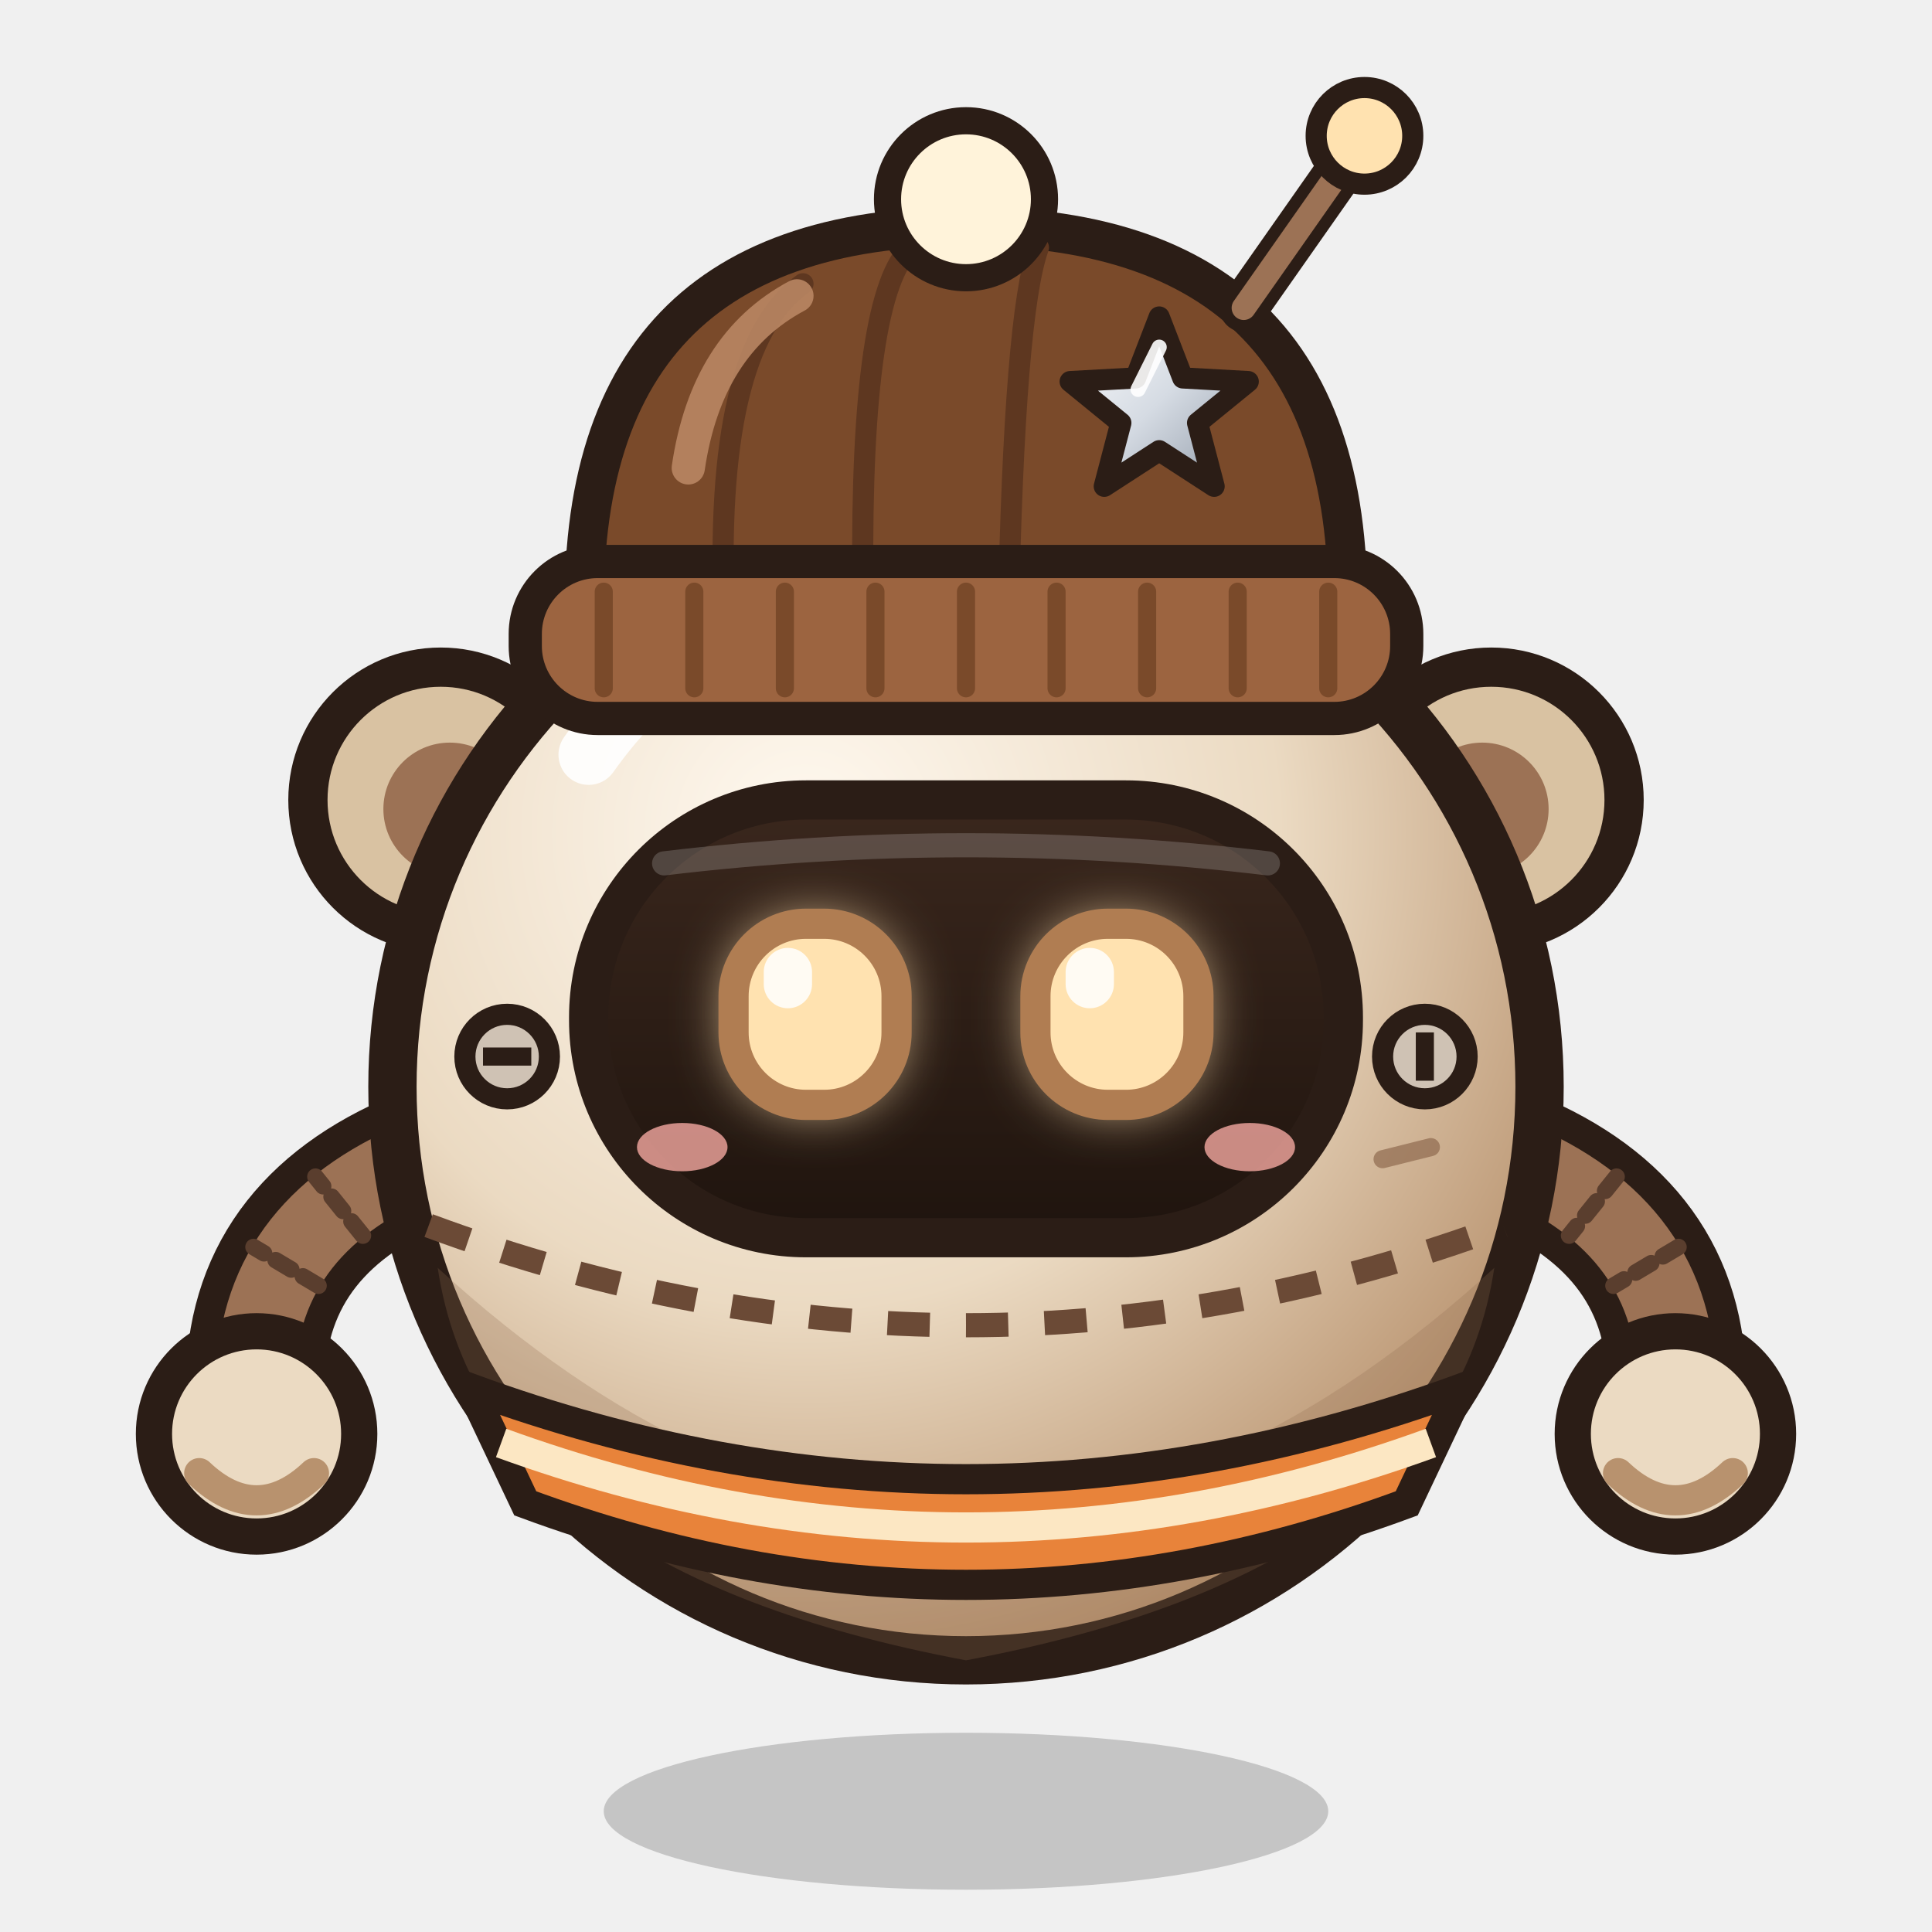
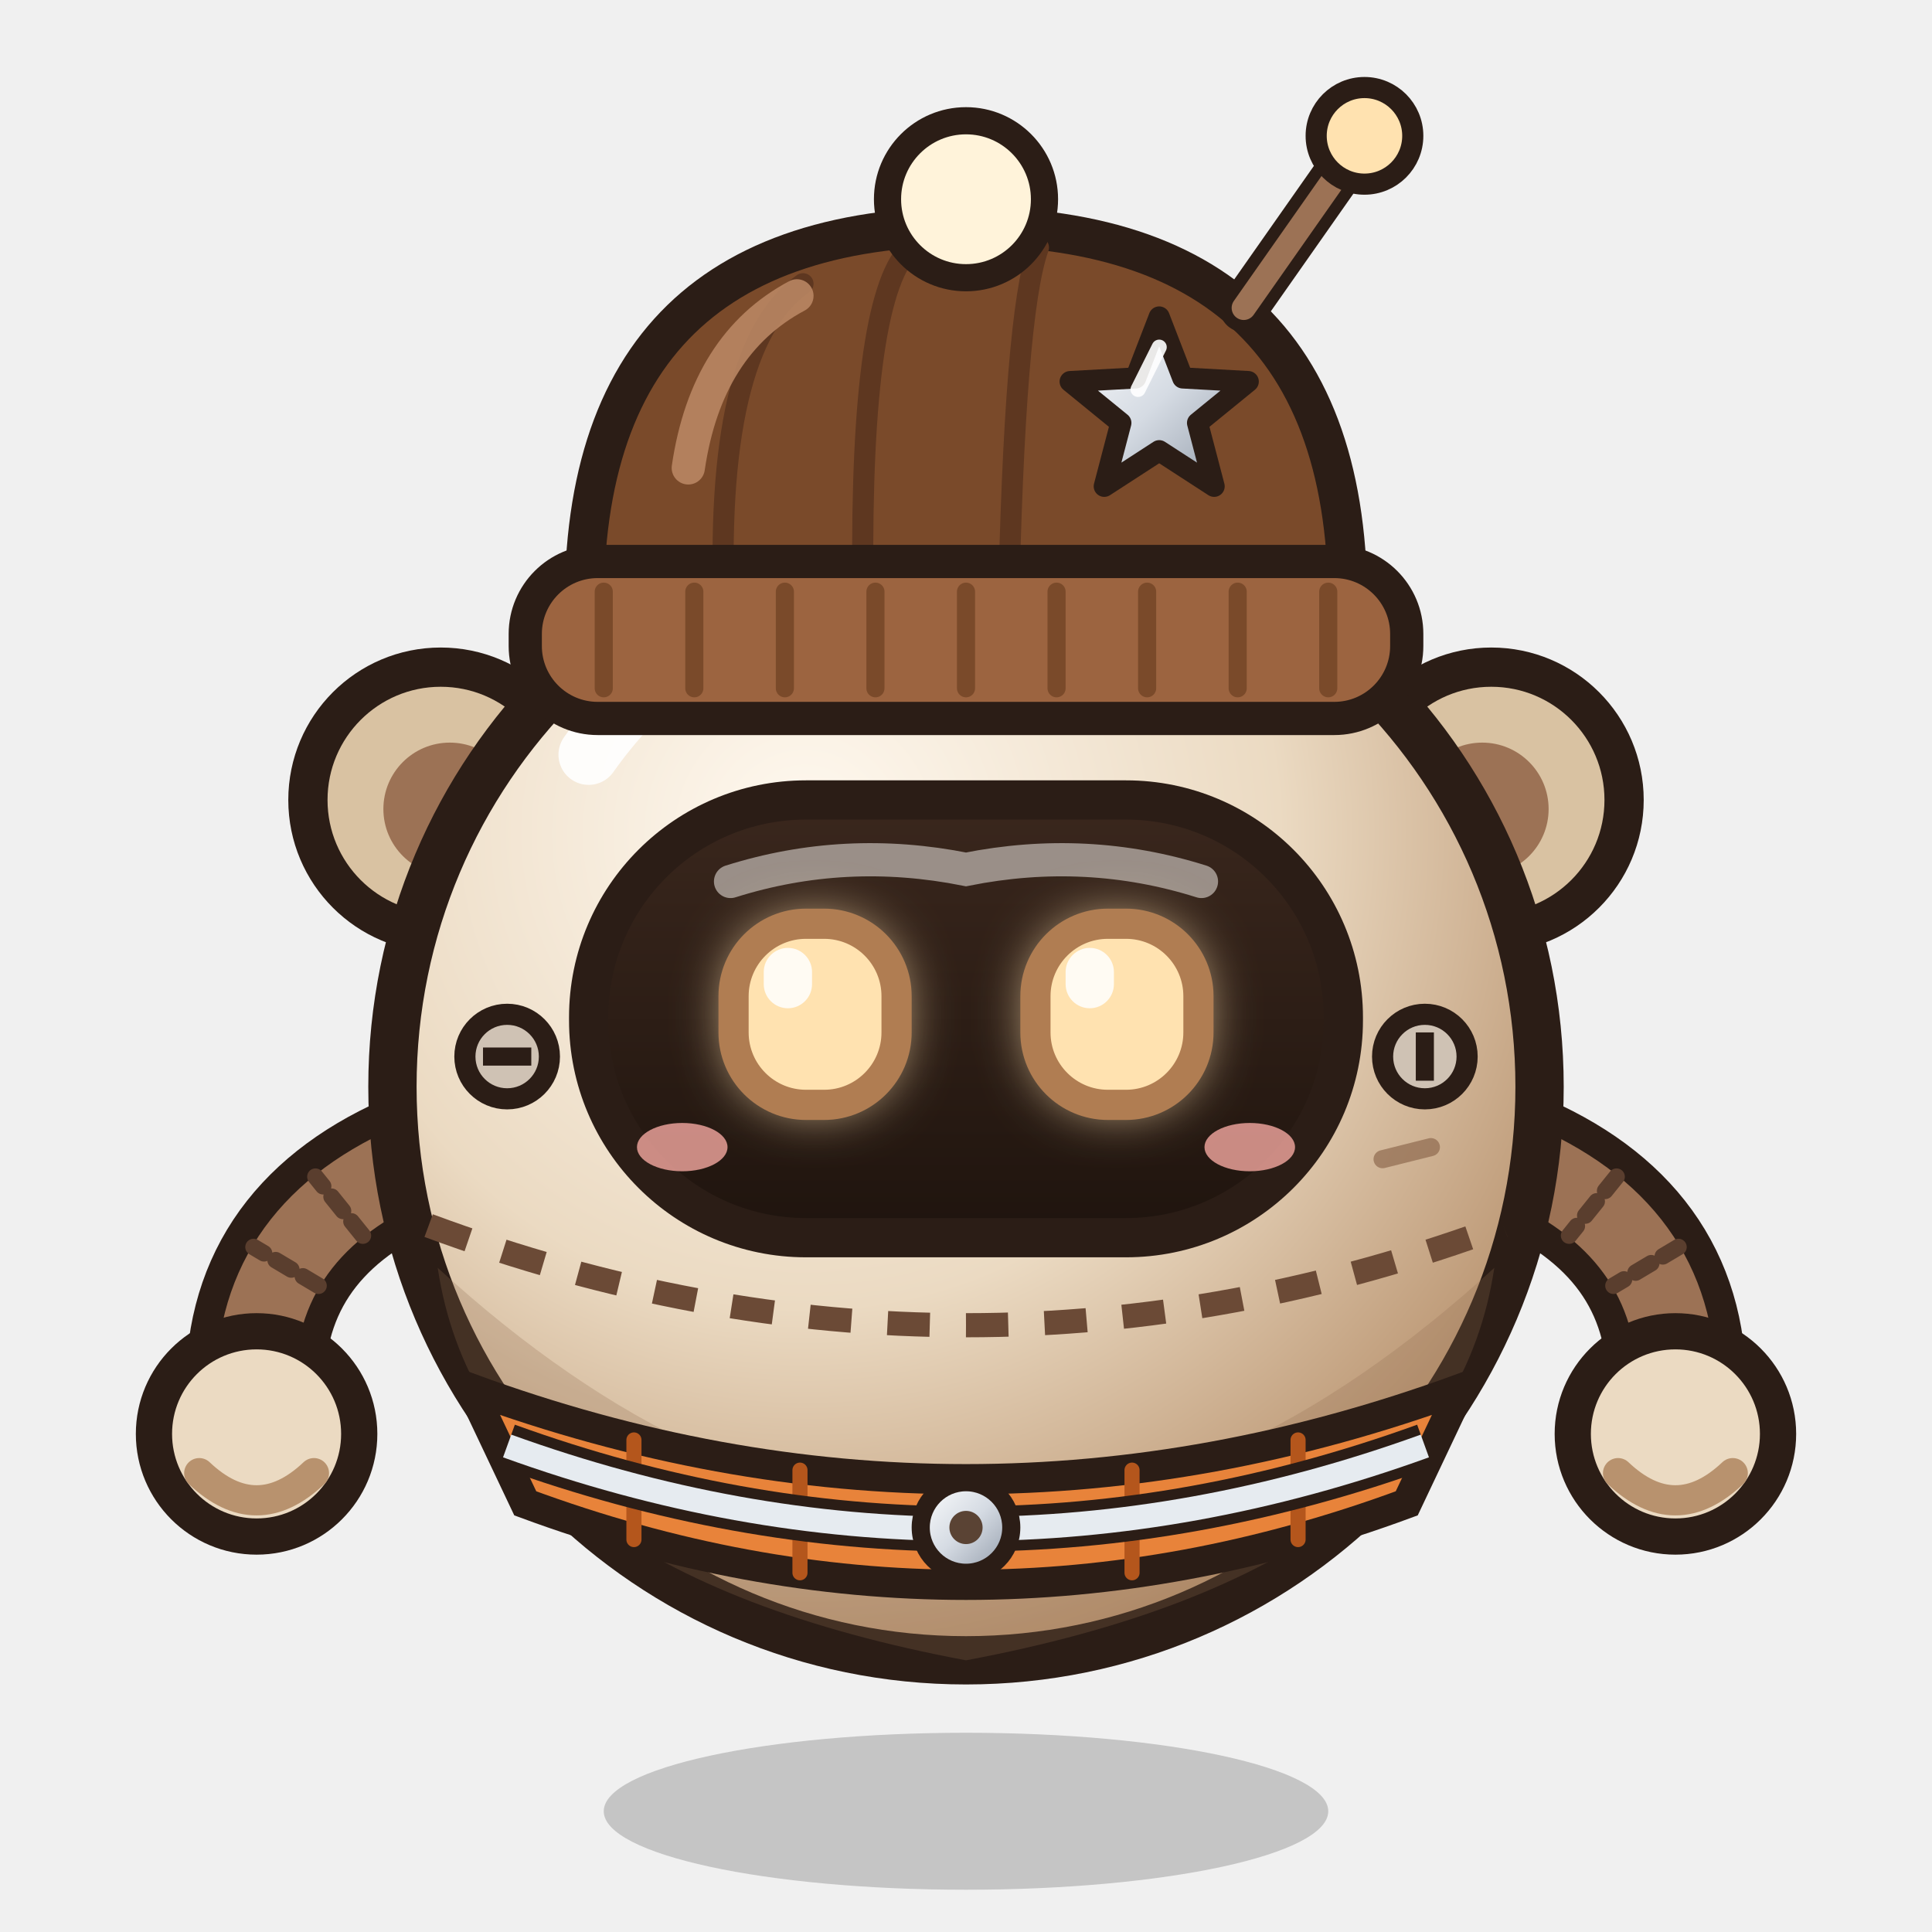
<svg xmlns="http://www.w3.org/2000/svg" viewBox="0 0 64 64" width="256" height="256">
  <defs>
    <radialGradient id="shell" cx="36%" cy="28%" r="75%">
      <stop offset="0%" stop-color="#FFF9F0" />
      <stop offset="55%" stop-color="#EBDAC2" />
      <stop offset="100%" stop-color="#B8926E" />
    </radialGradient>
    <linearGradient id="screen" x1="0" y1="0" x2="0" y2="1">
      <stop offset="0%" stop-color="#3A271D" />
      <stop offset="100%" stop-color="#1F140E" />
    </linearGradient>
    <linearGradient id="hat" x1="0" y1="0" x2="0" y2="1">
      <stop offset="0%" stop-color="#F6C25A" />
      <stop offset="100%" stop-color="#D9952A" />
    </linearGradient>
    <linearGradient id="silver" x1="0" y1="0" x2="1" y2="1">
      <stop offset="0%" stop-color="#FFFFFF" />
      <stop offset="50%" stop-color="#D5DBE3" />
      <stop offset="100%" stop-color="#8E98A6" />
    </linearGradient>
    <filter id="eyeGlow" x="-50%" y="-50%" width="200%" height="200%">
      <feGaussianBlur stdDeviation="0.9" result="b" />
      <feMerge>
        <feMergeNode in="b" />
        <feMergeNode in="SourceGraphic" />
      </feMerge>
    </filter>
  </defs>
  <ellipse cx="32" cy="60" rx="12" ry="2.6" fill="#000" opacity="0.18" />
  <path d="M15 38 Q9 40 8.5 45" stroke="#2B1D16" stroke-width="4.6" fill="none" stroke-linecap="round" />
  <path d="M15 38 Q9 40 8.5 45" stroke="#9C7255" stroke-width="2.6" fill="none" stroke-linecap="round" />
  <path d="M49 38 Q55 40 55.5 45" stroke="#2B1D16" stroke-width="4.6" fill="none" stroke-linecap="round" />
  <path d="M49 38 Q55 40 55.5 45" stroke="#9C7255" stroke-width="2.6" fill="none" stroke-linecap="round" />
  <path d="M12.02 40.93 L10.45 38.98" stroke="#5A3E2E" stroke-width="0.55" stroke-dasharray="0.6 0.45" stroke-linecap="round" />
  <path d="M10.55 42.59 L8.40 41.31" stroke="#5A3E2E" stroke-width="0.55" stroke-dasharray="0.6 0.45" stroke-linecap="round" />
  <path d="M53.55 38.98 L51.98 40.93" stroke="#5A3E2E" stroke-width="0.55" stroke-dasharray="0.6 0.45" stroke-linecap="round" />
  <path d="M55.60 41.31 L53.45 42.59" stroke="#5A3E2E" stroke-width="0.55" stroke-dasharray="0.6 0.45" stroke-linecap="round" />
  <circle cx="8.5" cy="47.5" r="3.4" fill="#EBDAC2" stroke="#2B1D16" stroke-width="1.2" />
  <circle cx="55.5" cy="47.5" r="3.4" fill="#EBDAC2" stroke="#2B1D16" stroke-width="1.2" />
  <path d="M6.6 48.8 Q8.5 50.6 10.4 48.8" stroke="#B8926E" stroke-width="1" fill="none" stroke-linecap="round" />
  <path d="M53.6 48.8 Q55.5 50.6 57.4 48.8" stroke="#B8926E" stroke-width="1" fill="none" stroke-linecap="round" />
  <circle cx="14.6" cy="26.5" r="4.4" fill="#D9C2A2" stroke="#2B1D16" stroke-width="1.3" />
  <circle cx="14.9" cy="26.8" r="2.2" fill="#9C7255" />
  <circle cx="49.4" cy="26.5" r="4.4" fill="#D9C2A2" stroke="#2B1D16" stroke-width="1.3" />
  <circle cx="49.1" cy="26.8" r="2.2" fill="#9C7255" />
  <circle cx="32" cy="36" r="19" fill="url(#shell)" stroke="#2B1D16" stroke-width="1.6" />
  <path d="M14.5 42 Q32 58 49.5 42 Q48 52 32 55 Q16 52 14.5 42 Z" fill="#8F6A4E" opacity="0.25" />
  <path d="M14.2 40.6 Q32 47.2 49.8 40.6" stroke="#6B4A36" stroke-width="0.8" fill="none" stroke-dasharray="1.4 1.2" />
  <path d="M15.6 46 Q32 52 48.4 46 L46.6 49.8 Q32 55.2 17.4 49.8 Z" fill="#E8833A" stroke="#2B1D16" stroke-width="1" />
-   <path d="M16.6 47.8 Q32 53.4 47.4 47.8" stroke="#FCE7C3" stroke-width="1" fill="none" />
+   <path d="M21 47.7 L21 51 M26.5 48.7 L26.5 52.1 M37.5 48.7 L37.5 52.1 M43 47.7 L43 51" stroke="#B4561C" stroke-width="0.5" stroke-linecap="round" />
+   <path d="M16.8 47.9 Q32 53.4 47.2 47.9" stroke="#2B1D16" stroke-width="1.5" fill="none" />
+   <path d="M16.8 47.9 Q32 53.4 47.2 47.9" stroke="#E6EBF0" stroke-width="0.8" fill="none" />
+   <circle cx="32" cy="50.6" r="1.5" fill="url(#silver)" stroke="#2B1D16" stroke-width="0.6" />
+   <circle cx="32" cy="50.6" r="0.55" fill="#5A4334" />
  <circle cx="16.8" cy="35" r="1.4" fill="#CFC2B4" stroke="#2B1D16" stroke-width="0.7" />
  <path d="M16 35 L17.6 35" stroke="#2B1D16" stroke-width="0.6" />
  <circle cx="47.2" cy="35" r="1.4" fill="#CFC2B4" stroke="#2B1D16" stroke-width="0.7" />
  <path d="M47.2 34.2 L47.2 35.8" stroke="#2B1D16" stroke-width="0.6" />
  <rect x="19.5" y="26.5" width="25" height="14.5" rx="7.2" fill="url(#screen)" stroke="#2B1D16" stroke-width="1.3" />
-   <path d="M22 28.6 Q32 27.4 42 28.6" stroke="#fff" stroke-width="0.8" fill="none" opacity="0.18" stroke-linecap="round" />
+   <path d="M24.2 29.2 Q28 28 32 28.8 Q36 28 39.8 29.2" stroke="#9A8F88" stroke-width="1.1" fill="none" stroke-linecap="round" />
  <g filter="url(#eyeGlow)">
    <rect x="24.3" y="30.6" width="5.4" height="6" rx="2.4" fill="#FFE2B0" />
    <rect x="34.3" y="30.6" width="5.4" height="6" rx="2.4" fill="#FFE2B0" />
  </g>
  <rect x="24.3" y="30.6" width="5.4" height="6" rx="2.4" fill="none" stroke="#B07D52" stroke-width="1" />
  <rect x="34.3" y="30.6" width="5.4" height="6" rx="2.4" fill="none" stroke="#B07D52" stroke-width="1" />
  <rect x="25.3" y="31.4" width="1.6" height="2" rx="0.8" fill="#fff" opacity="0.85" />
  <rect x="35.3" y="31.4" width="1.6" height="2" rx="0.8" fill="#fff" opacity="0.85" />
  <ellipse cx="22.6" cy="38" rx="1.5" ry="0.8" fill="#F4A7A0" opacity="0.8" />
  <ellipse cx="41.4" cy="38" rx="1.5" ry="0.8" fill="#F4A7A0" opacity="0.8" />
  <path d="M19.5 25 A15 15 0 0 1 26 19.8" stroke="#fff" stroke-width="2" fill="none" stroke-linecap="round" opacity="0.9" />
  <path d="M45.8 38.4 l1.6 -0.4" stroke="#8F6A4E" stroke-width="0.6" stroke-linecap="round" opacity="0.7" />
  <path d="M19.4 21.5 Q18.6 7.5 32 7.5 Q45.4 7.5 44.6 21.5 Z" fill="#7A4A2A" stroke="#2B1D16" stroke-width="1.3" stroke-linejoin="round" />
  <path d="M24 20.5 Q23.6 11.5 26.6 9.4 M28.6 20.5 Q28.4 10.4 30 8.4 M33.4 20.5 Q33.6 10.4 34.4 8.2" stroke="#5E3720" stroke-width="0.7" fill="none" stroke-linecap="round" />
  <rect x="17.4" y="18.6" width="29.2" height="5.2" rx="2.4" fill="#9C6440" stroke="#2B1D16" stroke-width="1.1" />
  <path d="M20 19.6 V22.8 M23 19.6 V22.8 M26 19.6 V22.8 M29 19.6 V22.8 M32 19.6 V22.8 M35 19.6 V22.8 M38 19.6 V22.8 M41 19.6 V22.8 M44 19.6 V22.8" stroke="#7A4A2A" stroke-width="0.6" stroke-linecap="round" />
  <circle cx="32" cy="6.6" r="2.6" fill="#FFF3DA" stroke="#2B1D16" stroke-width="0.9" />
  <path d="M22.8 15.5 Q23.4 11.4 26.4 9.8" stroke="#B98663" stroke-width="1.1" fill="none" stroke-linecap="round" opacity="0.9" />
  <polygon points="38.40,10.50 39.18,12.52 41.35,12.64 39.67,14.01 40.22,16.11 38.40,14.93 36.58,16.11 37.13,14.01 35.45,12.64 37.62,12.52" fill="url(#silver)" stroke="#2B1D16" stroke-width="0.7" stroke-linejoin="round" />
  <path d="M37.70 12.90 L38.40 11.50" stroke="#fff" stroke-width="0.5" stroke-linecap="round" opacity="0.9" />
  <line x1="41.2" y1="10.2" x2="45.2" y2="4.5" stroke="#2B1D16" stroke-width="1.6" stroke-linecap="round" />
  <line x1="41.2" y1="10.2" x2="45.2" y2="4.5" stroke="#9C7255" stroke-width="0.8" stroke-linecap="round" />
  <circle cx="45.2" cy="4.5" r="1.6" fill="#FFE2B0" stroke="#2B1D16" stroke-width="0.7" />
</svg>
